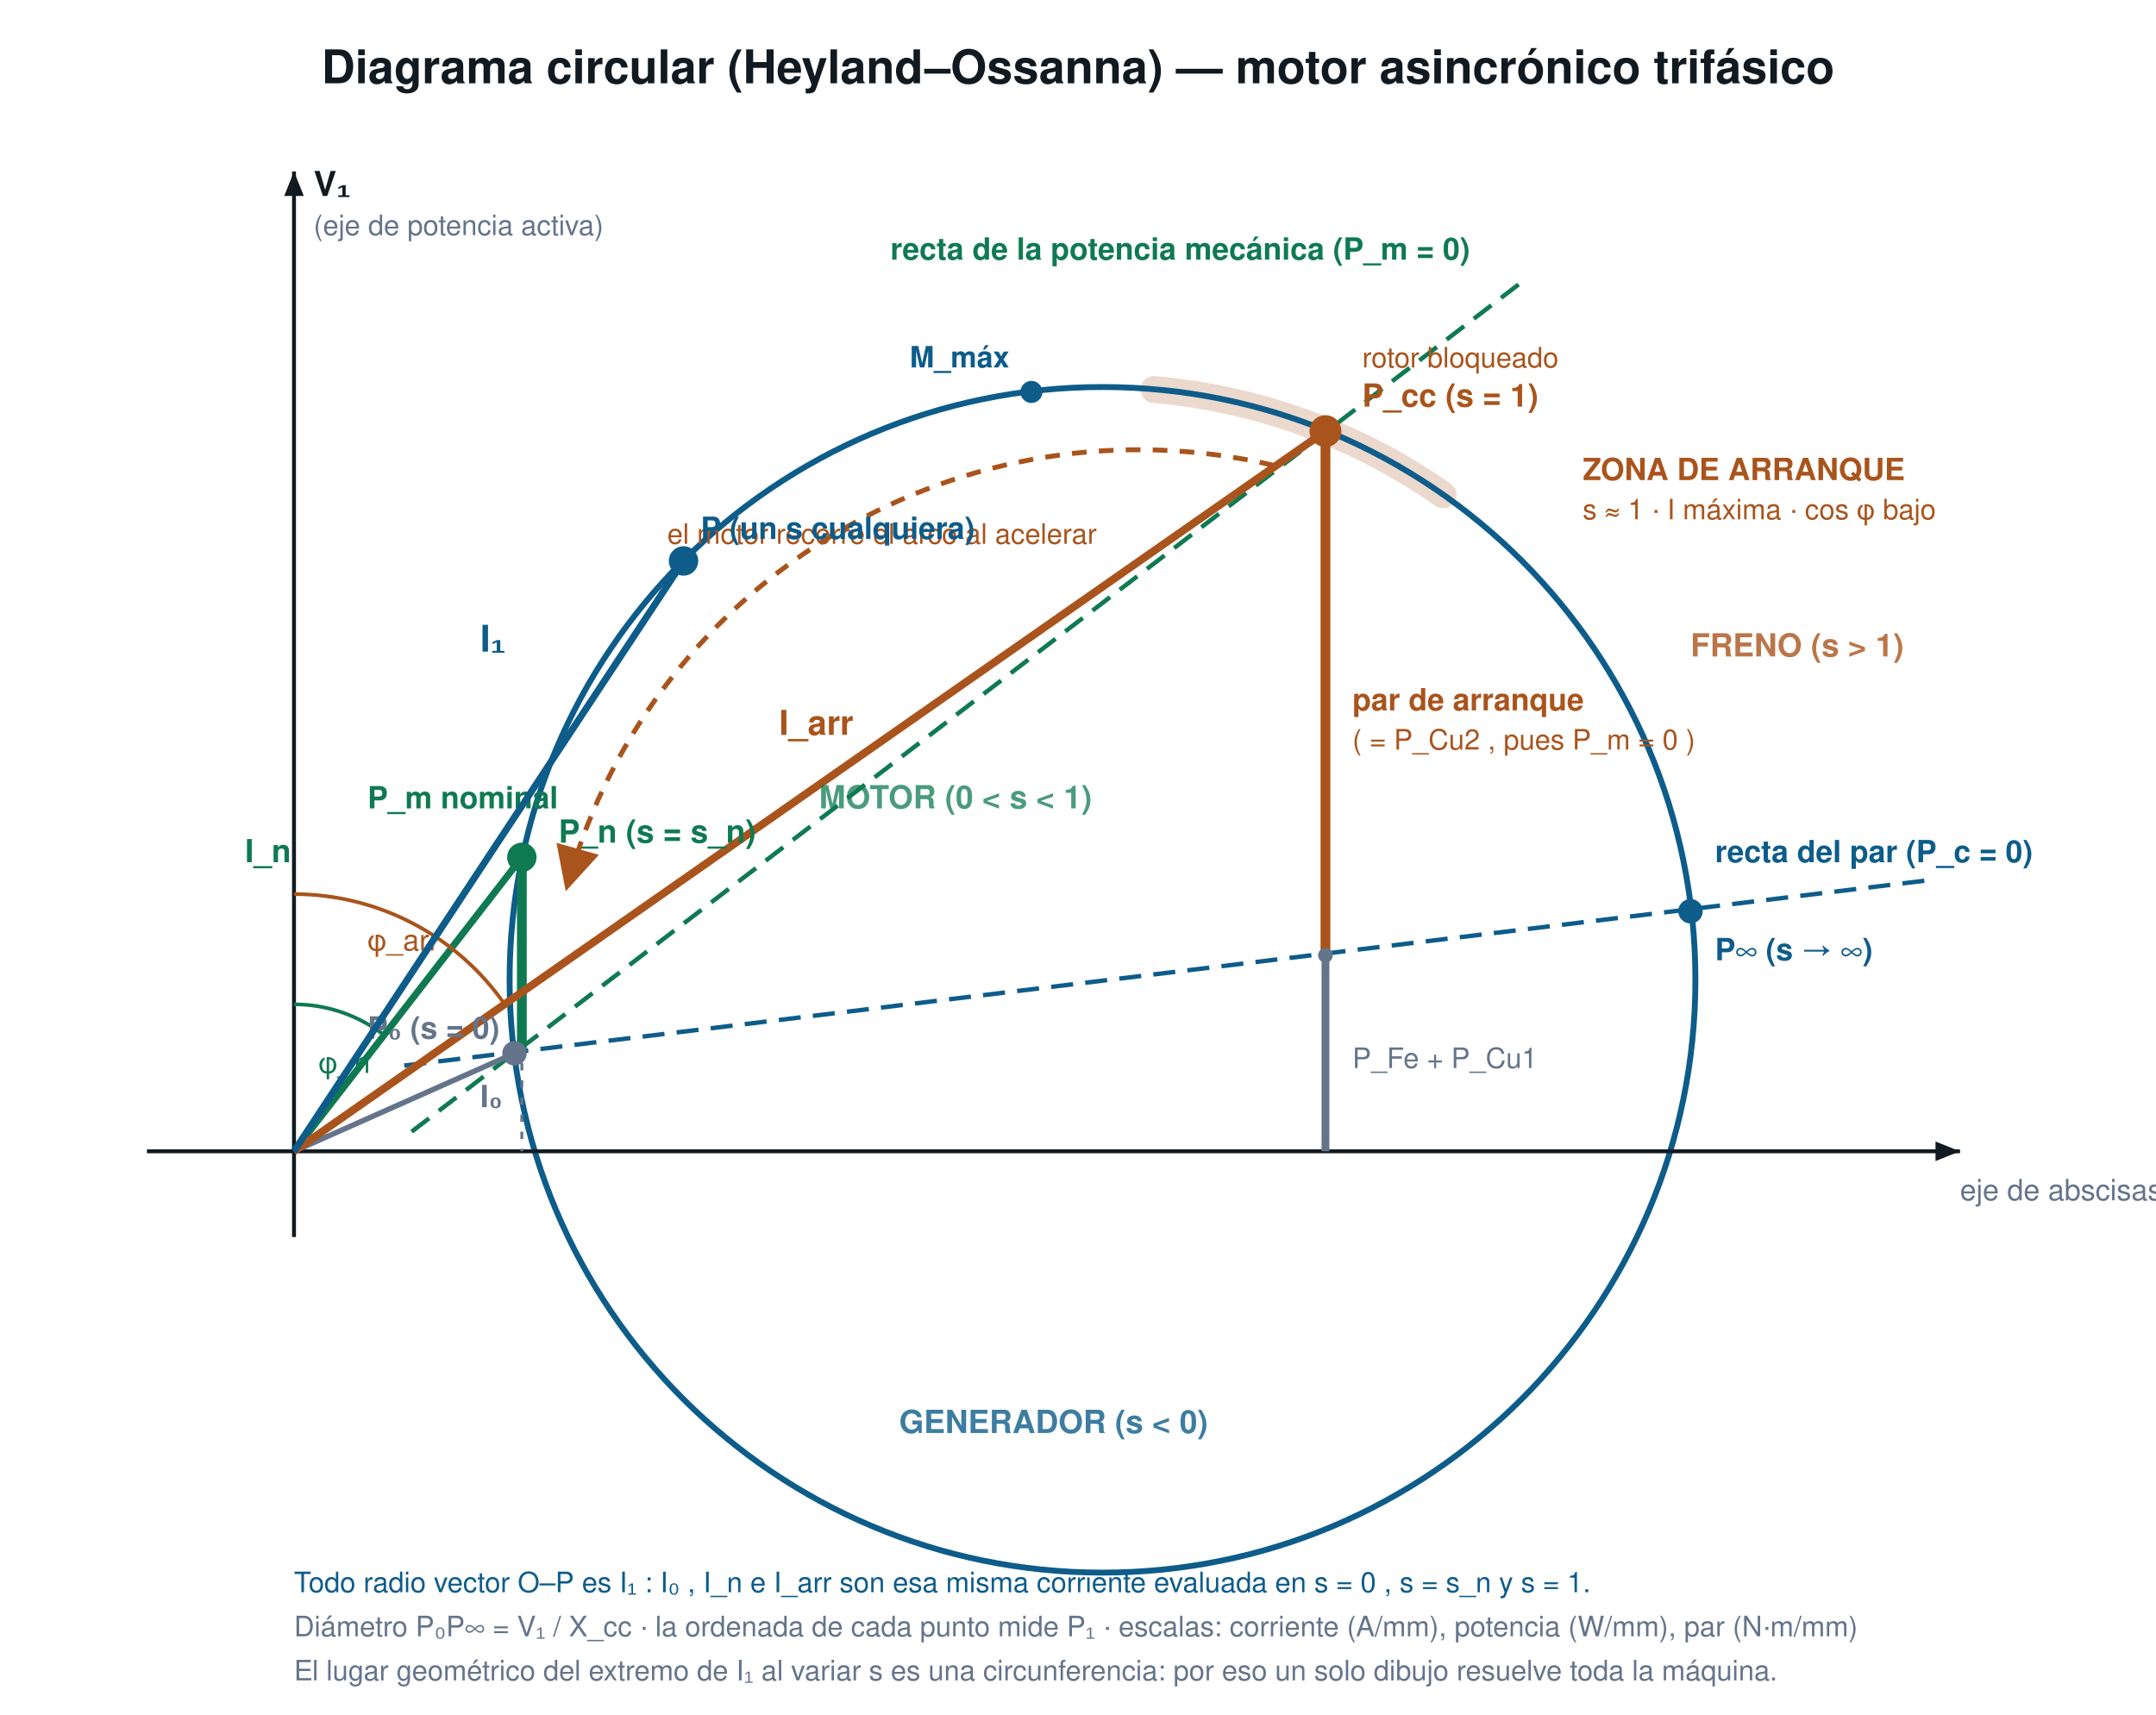
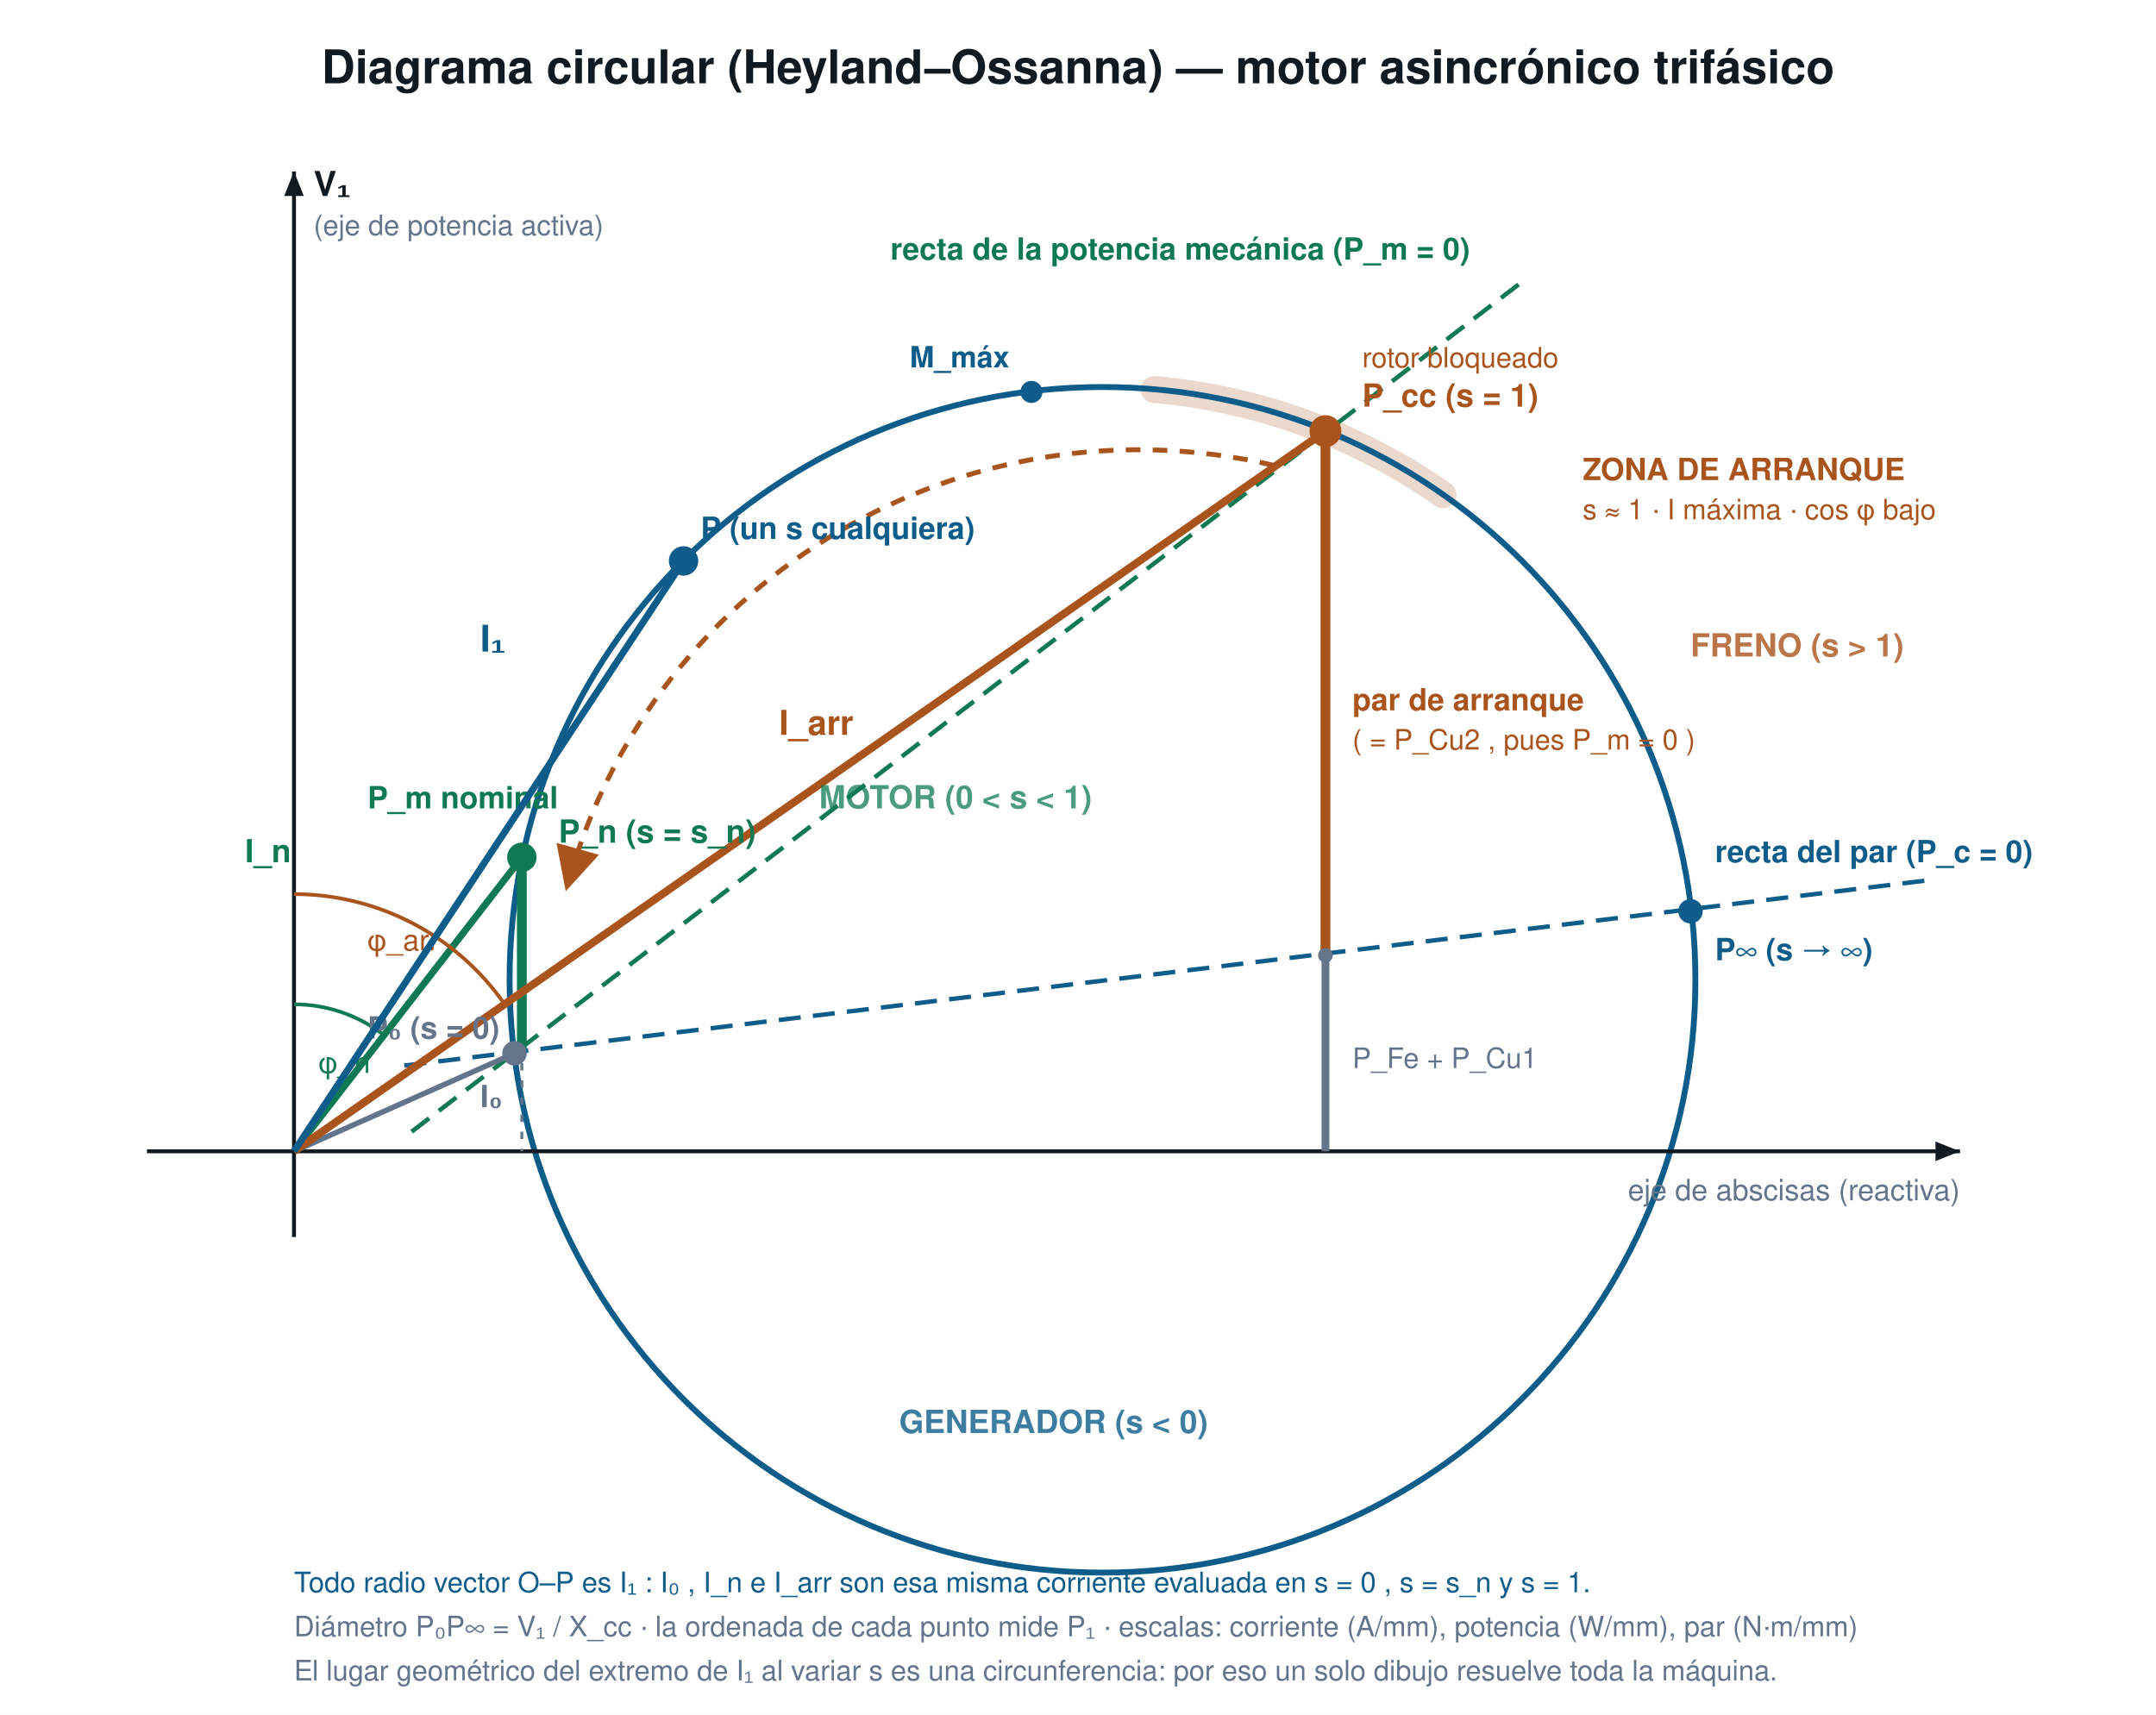
<svg xmlns="http://www.w3.org/2000/svg" viewBox="0 0 880 700" width="880" height="700" font-family="system-ui,Segoe UI,Helvetica,Arial,sans-serif">
  <rect x="0" y="0" width="880" height="700" fill="#ffffff" />
  <text x="440" y="34" text-anchor="middle" font-size="19" font-weight="700" fill="#111a21">Diagrama circular (Heyland–Ossanna) — motor asincrónico trifásico</text>
  <path d="M 471 159 A 242 242 0 0 1 589 202" stroke="#a9541c" stroke-width="11" fill="none" opacity="0.22" stroke-linecap="round" />
  <circle cx="450" cy="400" r="242" stroke="#0d5c8a" stroke-width="2.4" fill="none" />
  <line x1="60" y1="470" x2="800" y2="470" stroke="#111a21" stroke-width="1.6" />
  <polygon points="800,470 790,466 790,474" fill="#111a21" />
-   <text x="800" y="490" font-size="12" fill="#64748b">eje de abscisas (reactiva)</text>
+   <text x="800" y="490" font-size="12" fill="#64748b" text-anchor="end">eje de abscisas (reactiva)</text>
  <line x1="120" y1="505" x2="120" y2="70" stroke="#111a21" stroke-width="1.6" />
  <polygon points="120,70 116,80 124,80" fill="#111a21" />
  <text x="128" y="80" font-size="14" font-weight="700" fill="#111a21">V₁</text>
  <text x="128" y="96" font-size="11.5" fill="#64748b">(eje de potencia activa)</text>
  <line x1="165" y1="435" x2="790" y2="359" stroke="#0d5c8a" stroke-width="1.8" stroke-dasharray="9 5" />
  <text x="700" y="352" font-size="12.5" font-weight="600" fill="#0d5c8a">recta del par  (P_c = 0)</text>
  <line x1="168" y1="462" x2="620" y2="116" stroke="#0f7a52" stroke-width="1.8" stroke-dasharray="9 5" />
  <text x="600" y="106" font-size="12.5" font-weight="600" fill="#0f7a52" text-anchor="end">recta de la potencia mecánica  (P_m = 0)</text>
  <line x1="541" y1="176" x2="541" y2="470" stroke="#64748b" stroke-width="1.2" stroke-dasharray="3 4" />
  <line x1="541" y1="176" x2="541" y2="390" stroke="#a9541c" stroke-width="4" />
  <text x="552" y="290" font-size="12.5" font-weight="600" fill="#a9541c">par de arranque</text>
  <text x="552" y="306" font-size="11.5" fill="#a9541c">( = P_Cu2 , pues P_m = 0 )</text>
  <circle cx="541" cy="390" r="3" fill="#64748b" />
  <line x1="541" y1="390" x2="541" y2="470" stroke="#64748b" stroke-width="3.2" />
  <text x="552" y="436" font-size="11.5" fill="#64748b">P_Fe + P_Cu1</text>
  <line x1="213" y1="350" x2="213" y2="470" stroke="#64748b" stroke-width="1.2" stroke-dasharray="3 4" />
  <line x1="213" y1="350" x2="213" y2="428" stroke="#0f7a52" stroke-width="4" />
  <text x="150" y="330" font-size="12.5" font-weight="600" fill="#0f7a52">P_m nominal</text>
  <line x1="120" y1="470" x2="210" y2="430" stroke="#64748b" stroke-width="2.2" />
  <circle cx="210" cy="430" r="5" fill="#64748b" />
  <text x="196" y="452" font-size="12.5" font-weight="700" fill="#64748b">I₀</text>
  <line x1="120" y1="470" x2="213" y2="350" stroke="#0f7a52" stroke-width="2.8" />
  <circle cx="213" cy="350" r="6" fill="#0f7a52" />
  <text x="100" y="352" font-size="13" font-weight="700" fill="#0f7a52">I_n</text>
  <line x1="120" y1="470" x2="541" y2="176" stroke="#a9541c" stroke-width="3.2" />
  <circle cx="541" cy="176" r="6.5" fill="#a9541c" />
  <text x="318" y="300" font-size="14" font-weight="700" fill="#a9541c">I_arr</text>
  <path d="M 120 410 A 60 60 0 0 1 156.8 422.6" stroke="#0f7a52" stroke-width="1.5" fill="none" />
  <text x="130" y="438" font-size="12" fill="#0f7a52">φ_n</text>
  <path d="M 120 365 A 105 105 0 0 1 206 410" stroke="#a9541c" stroke-width="1.5" fill="none" />
  <text x="150" y="388" font-size="12" fill="#a9541c">φ_arr</text>
  <circle cx="690" cy="372" r="5" fill="#0d5c8a" />
  <text x="700" y="392" font-size="12.5" font-weight="700" fill="#0d5c8a">P∞  (s → ∞)</text>
  <text x="150" y="424" font-size="12.5" font-weight="700" fill="#64748b">P₀ (s = 0)</text>
  <text x="556" y="166" font-size="13" font-weight="700" fill="#a9541c">P_cc  (s = 1)</text>
  <text x="556" y="150" font-size="11.5" fill="#a9541c">rotor bloqueado</text>
  <text x="228" y="344" font-size="13" font-weight="700" fill="#0f7a52">P_n (s = s_n)</text>
  <circle cx="421" cy="160" r="4.5" fill="#0d5c8a" />
  <text x="412" y="150" font-size="12" font-weight="600" fill="#0d5c8a" text-anchor="end">M_máx</text>
  <path d="M 520 190 A 242 242 0 0 0 232 360" stroke="#a9541c" stroke-width="2" fill="none" stroke-dasharray="6 5" marker-end="url(#fl)" />
  <defs>
    <marker id="fl" markerWidth="9" markerHeight="9" refX="7" refY="4.5" orient="auto">
      <polygon points="0,0 9,4.5 0,9" fill="#a9541c" />
    </marker>
  </defs>
-   <text x="360" y="222" font-size="11.5" fill="#a9541c" text-anchor="middle">el motor recorre el arco al acelerar</text>
  <text x="646" y="196" font-size="12.5" font-weight="700" fill="#a9541c">ZONA DE ARRANQUE</text>
  <text x="646" y="212" font-size="11.5" fill="#a9541c">s ≈ 1 · I máxima · cos φ bajo</text>
  <text x="120" y="668" font-size="11.5" fill="#64748b">Diámetro P₀P∞ = V₁ / X_cc    ·    la ordenada de cada punto mide P₁    ·    escalas: corriente (A/mm), potencia (W/mm), par (N·m/mm)</text>
  <text x="120" y="686" font-size="11.5" fill="#64748b">El lugar geométrico del extremo de I₁ al variar s es una circunferencia: por eso un solo dibujo resuelve toda la máquina.</text>
  <line x1="120" y1="470" x2="279" y2="229" stroke="#0d5c8a" stroke-width="2.8" />
  <circle cx="279" cy="229" r="6" fill="#0d5c8a" />
  <text x="286" y="220" font-size="12.5" font-weight="700" fill="#0d5c8a">P  (un s cualquiera)</text>
  <text x="196" y="266" font-size="15" font-weight="700" fill="#0d5c8a">I₁</text>
  <text x="120" y="650" font-size="11.5" fill="#0d5c8a">Todo radio vector O–P es I₁ : I₀ , I_n e I_arr son esa misma corriente evaluada en s = 0 , s = s_n y s = 1.</text>
  <text x="390" y="330" text-anchor="middle" font-size="13" font-weight="700" fill="#0f7a52" opacity="0.75">MOTOR  (0 &lt; s &lt; 1)</text>
  <text x="690" y="268" font-size="13" font-weight="700" fill="#a9541c" opacity="0.8">FRENO  (s &gt; 1)</text>
  <text x="430" y="585" text-anchor="middle" font-size="13" font-weight="700" fill="#0d5c8a" opacity="0.8">GENERADOR  (s &lt; 0)</text>
</svg>
